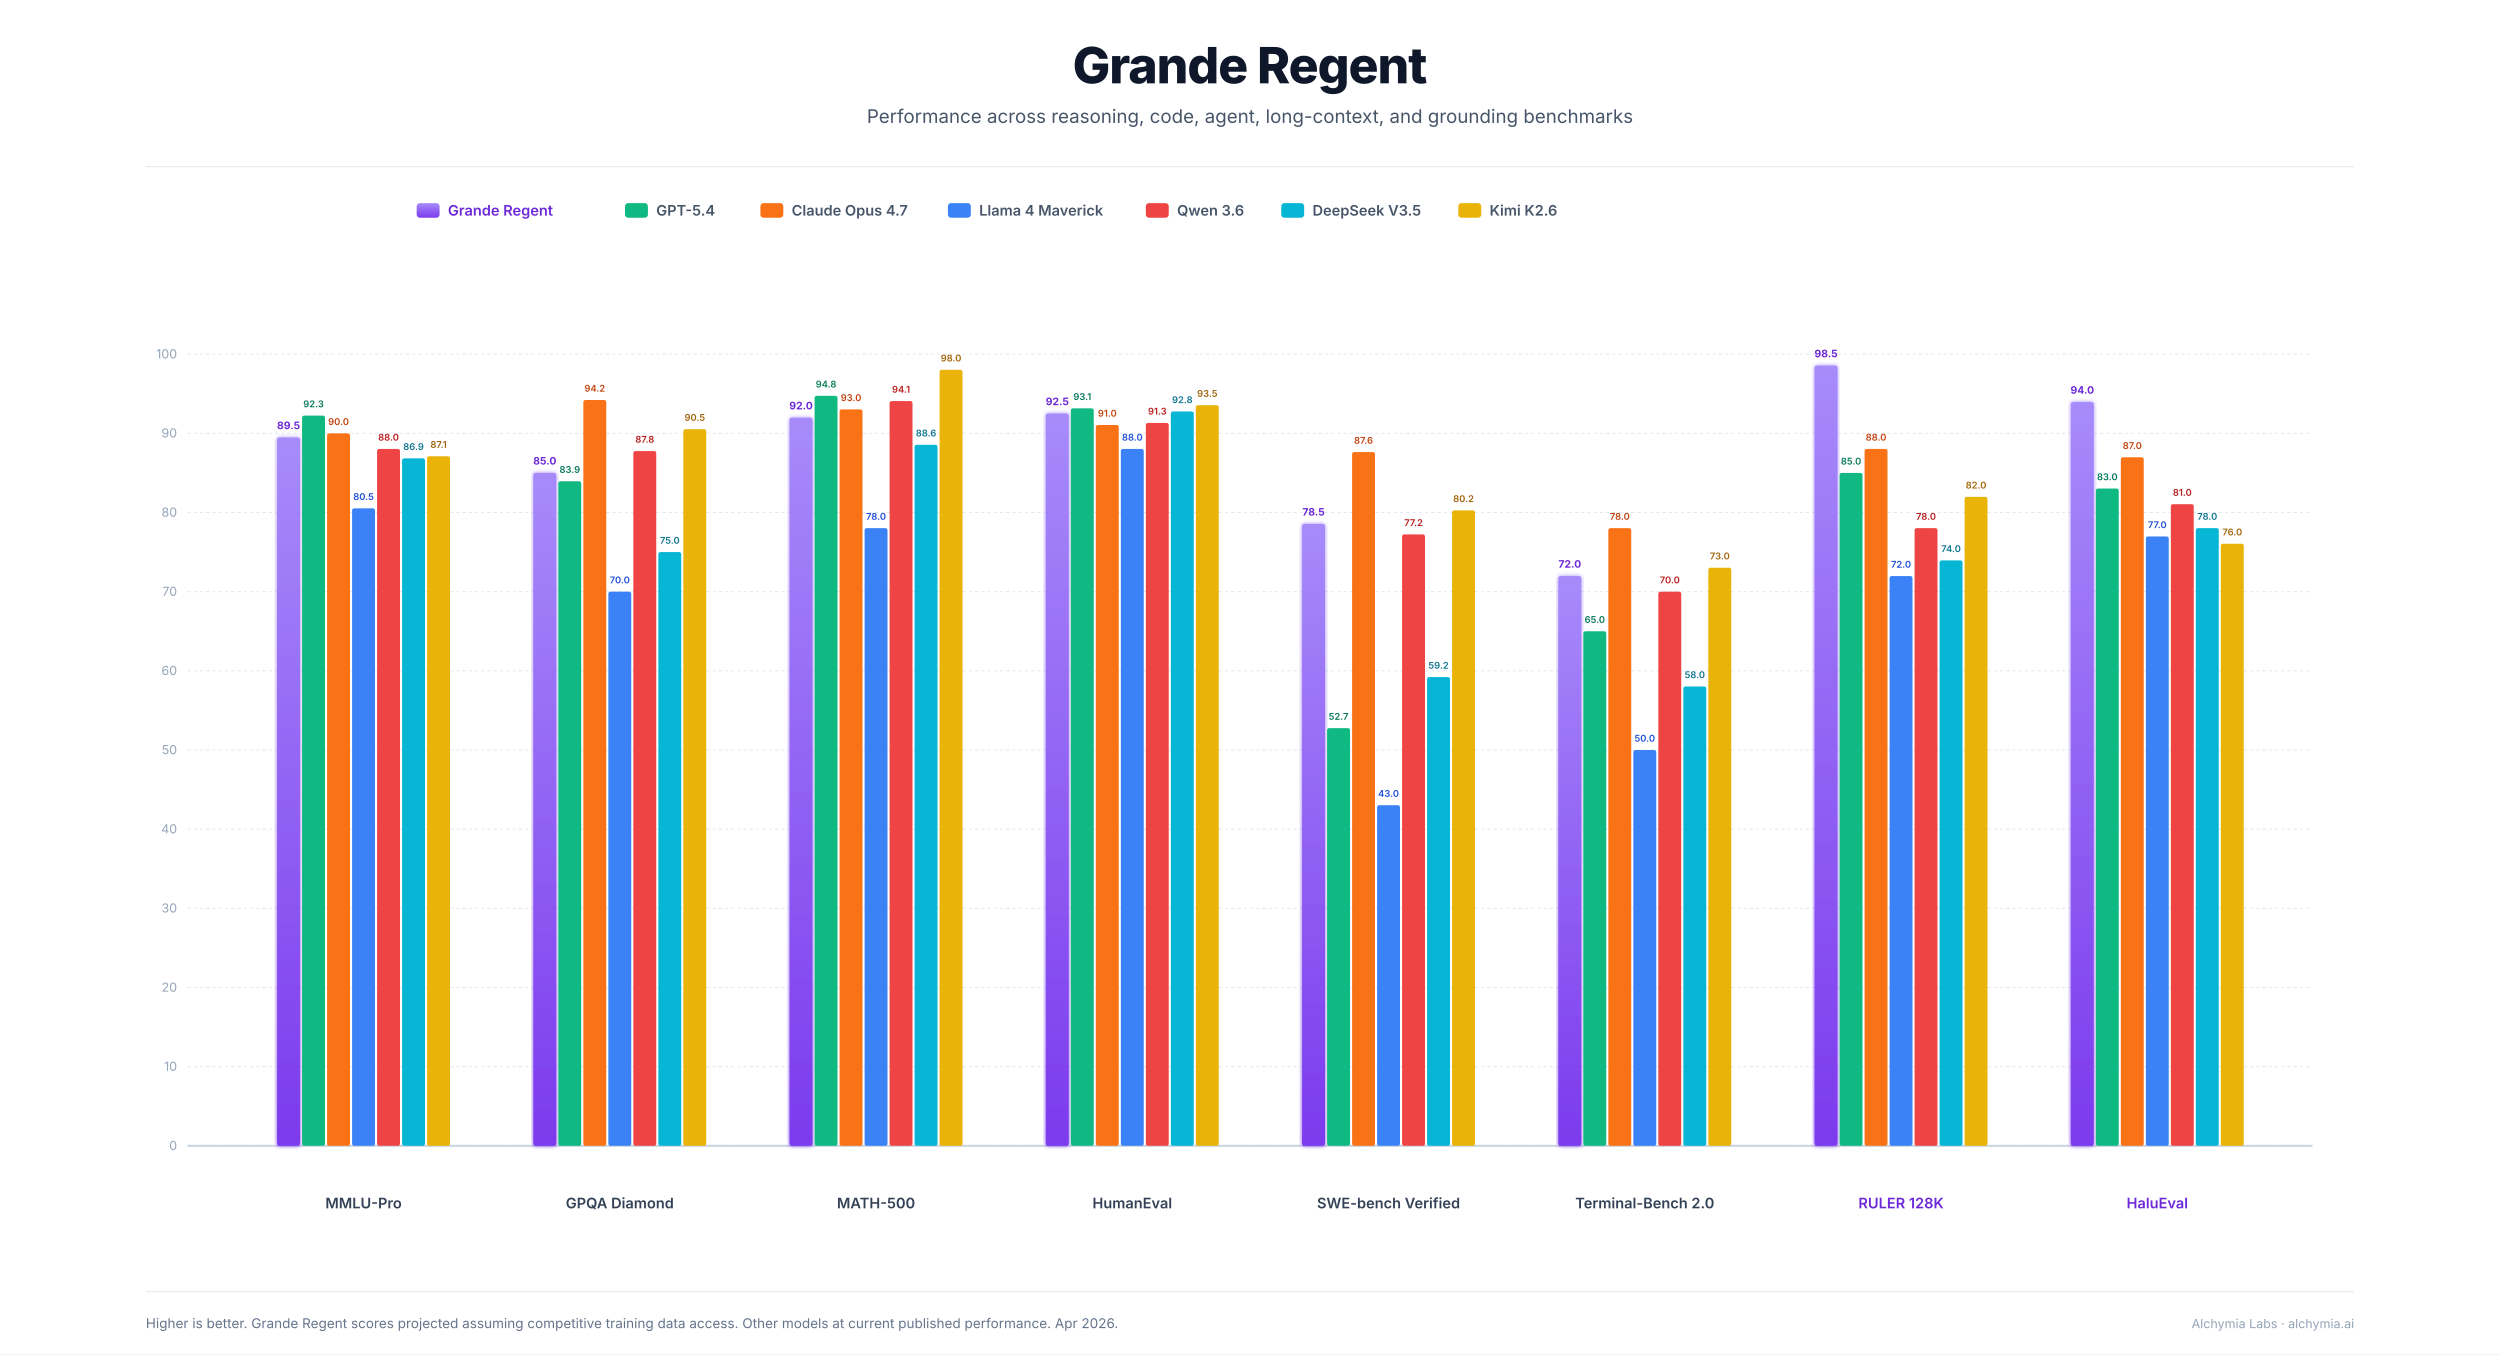
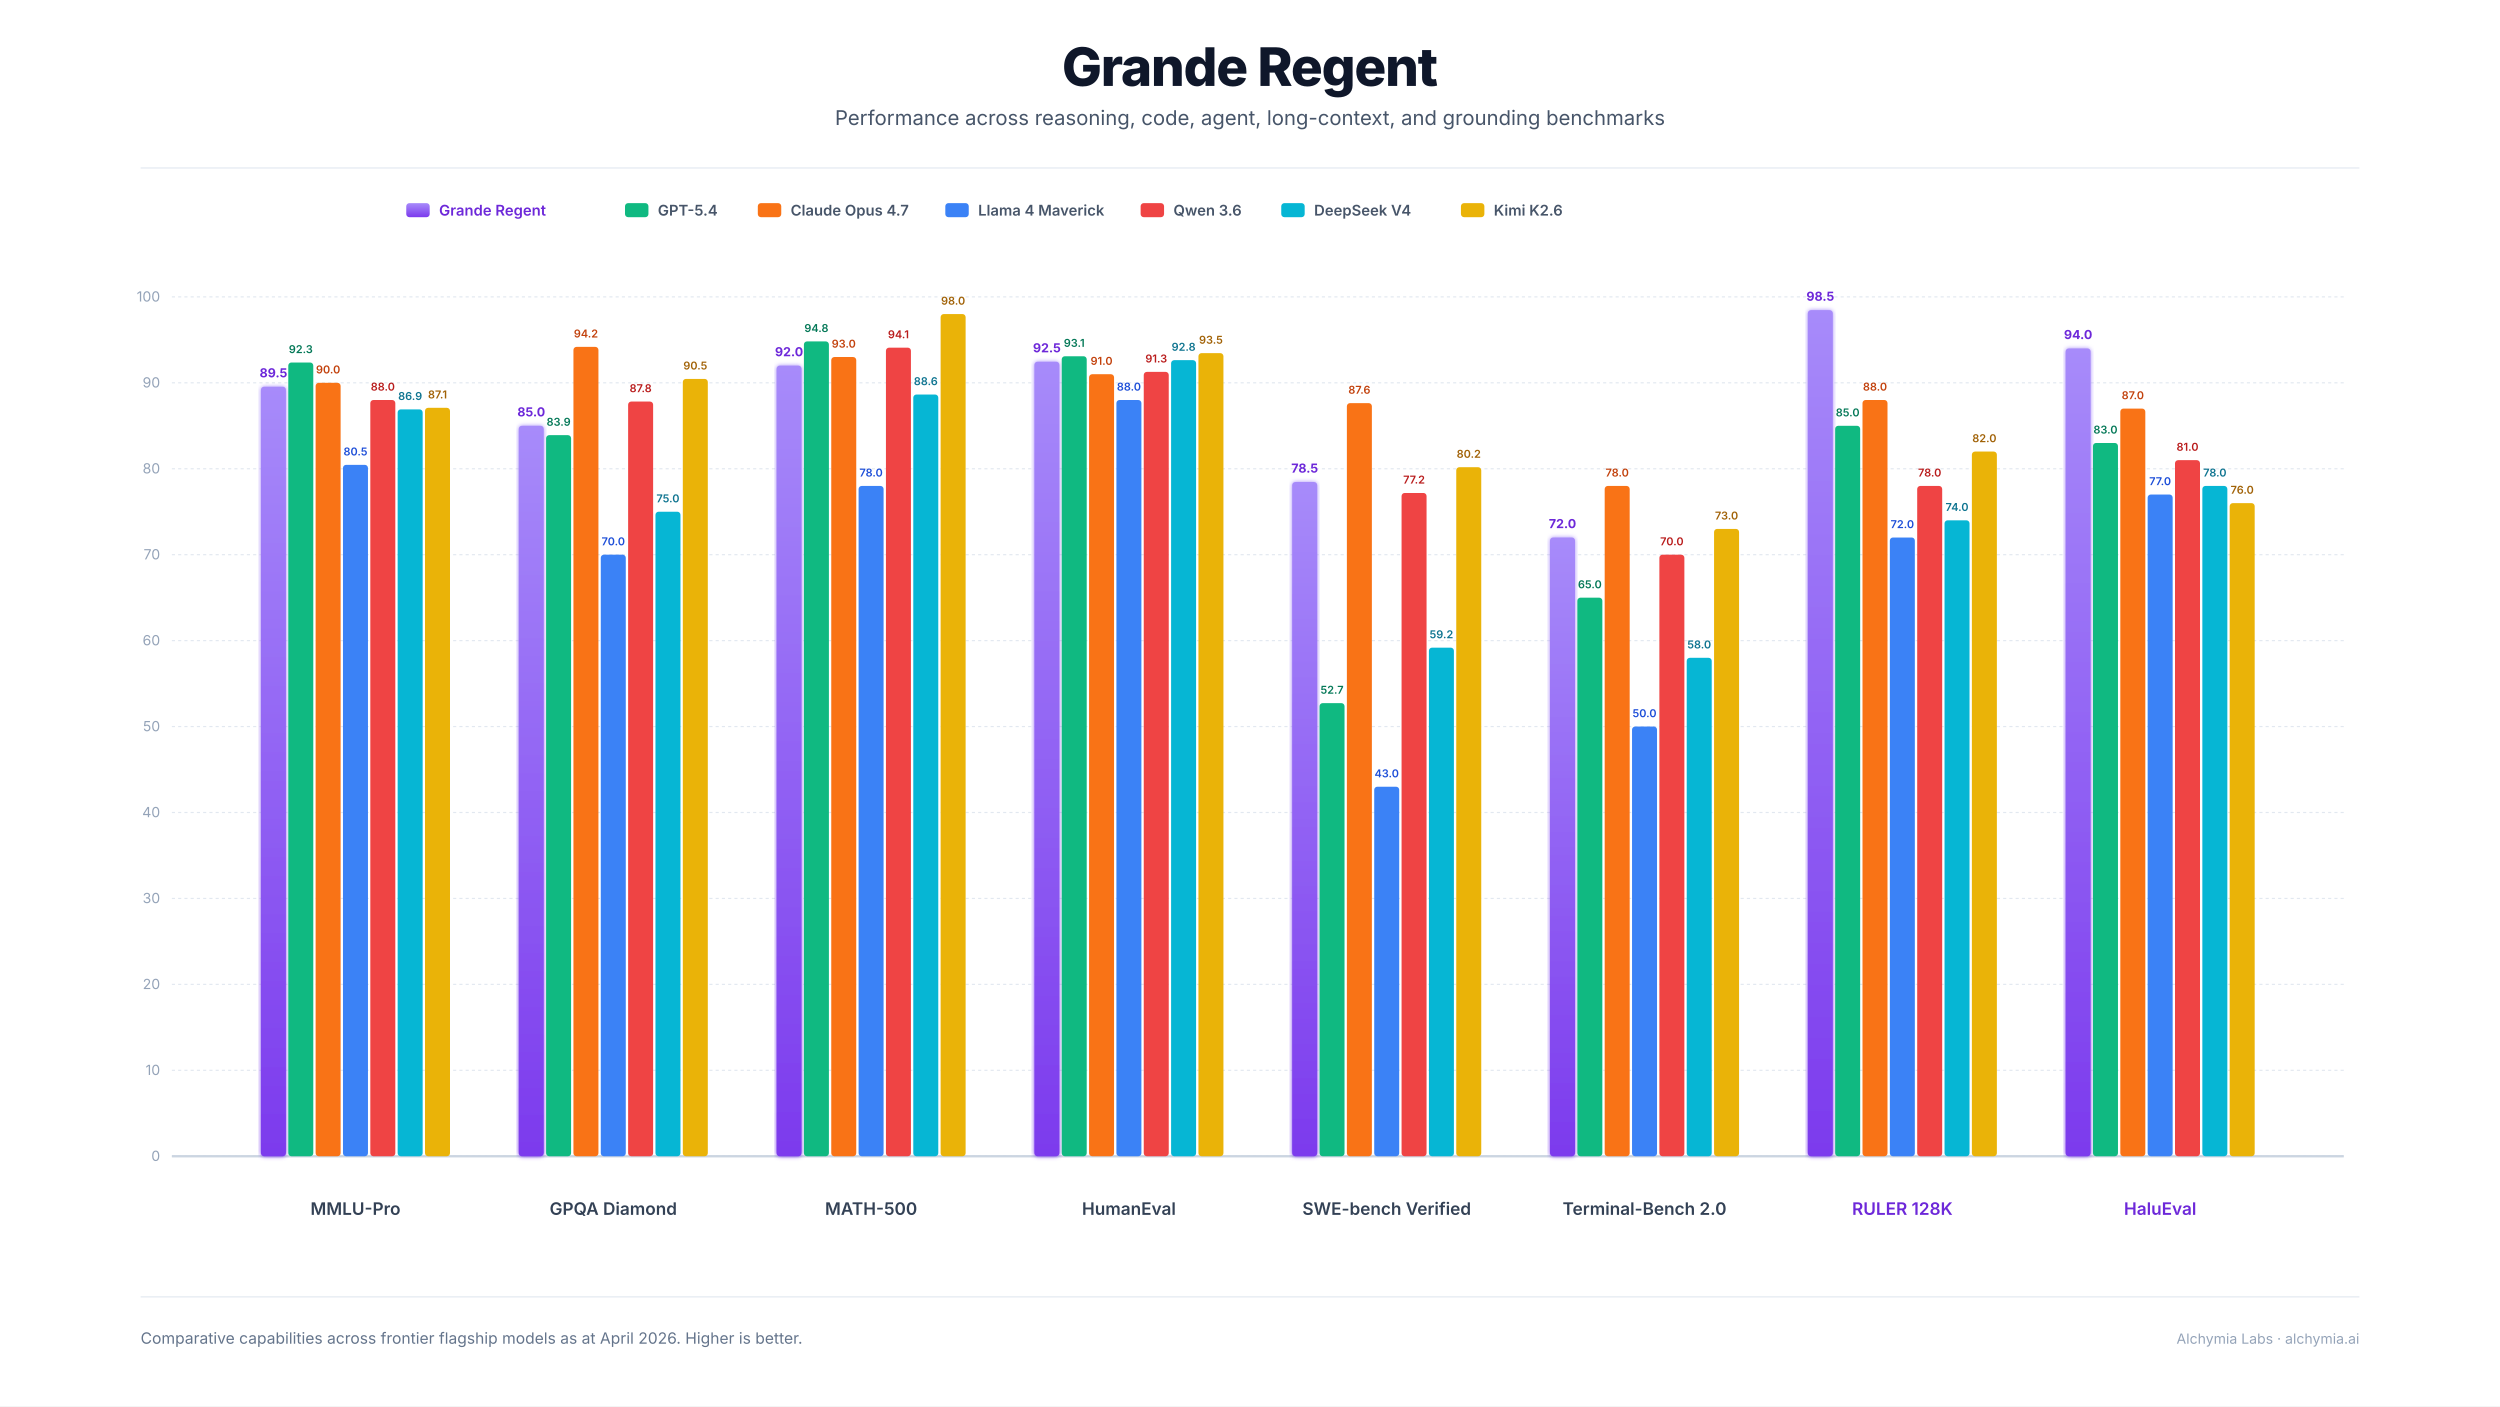
- <svg xmlns="http://www.w3.org/2000/svg" viewBox="0 0 2400 1300" font-family="Inter, -apple-system, sans-serif">
+ <svg xmlns="http://www.w3.org/2000/svg" viewBox="0 0 3200 1800" font-family="Inter, -apple-system, sans-serif">
  <defs>
    <linearGradient id="c-regent" x1="0" y1="1" x2="0" y2="0">
      <stop offset="0%" stop-color="#7c3aed" />
      <stop offset="100%" stop-color="#a78bfa" />
    </linearGradient>
    <filter id="regent-glow">
-       <feGaussianBlur stdDeviation="2" result="blur" />
+       <feGaussianBlur stdDeviation="3" result="blur" />
      <feMerge>
        <feMergeNode in="blur" />
        <feMergeNode in="SourceGraphic" />
      </feMerge>
    </filter>
  </defs>
-   <rect width="2400" height="1300" fill="#ffffff" />
-   <text x="1200" y="80" text-anchor="middle" fill="#0f172a" font-size="48" font-weight="800" letter-spacing="-1">Grande Regent</text>
-   <text x="1200" y="118" text-anchor="middle" fill="#475569" font-size="18" font-weight="400">Performance across reasoning, code, agent, long-context, and grounding benchmarks</text>
-   <line x1="140" y1="160" x2="2260" y2="160" stroke="#e2e8f0" stroke-width="1" />
-   <g transform="translate(400, 195)" font-size="14" font-weight="600">
+   <rect width="3200" height="1800" fill="#ffffff" />
+   <text x="1600" y="110" text-anchor="middle" fill="#0f172a" font-size="68" font-weight="800" letter-spacing="-1.5">Grande Regent</text>
+   <text x="1600" y="160" text-anchor="middle" fill="#475569" font-size="26" font-weight="400">Performance across reasoning, code, agent, long-context, and grounding benchmarks</text>
+   <line x1="180" y1="215" x2="3020" y2="215" stroke="#e2e8f0" stroke-width="1.5" />
+   <g transform="translate(520, 260)" font-size="19" font-weight="600">
    <g>
-       <rect x="0" y="0" width="22" height="14" rx="3" fill="url(#c-regent)" />
-       <text x="30" y="12" fill="#6d28d9">Grande Regent</text>
-     </g>
-     <g transform="translate(200, 0)">
-       <rect x="0" y="0" width="22" height="14" rx="3" fill="#10b981" />
-       <text x="30" y="12" fill="#475569">GPT-5.4</text>
-     </g>
-     <g transform="translate(330, 0)">
-       <rect x="0" y="0" width="22" height="14" rx="3" fill="#f97316" />
-       <text x="30" y="12" fill="#475569">Claude Opus 4.7</text>
-     </g>
-     <g transform="translate(510, 0)">
-       <rect x="0" y="0" width="22" height="14" rx="3" fill="#3b82f6" />
-       <text x="30" y="12" fill="#475569">Llama 4 Maverick</text>
-     </g>
-     <g transform="translate(700, 0)">
-       <rect x="0" y="0" width="22" height="14" rx="3" fill="#ef4444" />
-       <text x="30" y="12" fill="#475569">Qwen 3.6</text>
-     </g>
-     <g transform="translate(830, 0)">
-       <rect x="0" y="0" width="22" height="14" rx="3" fill="#06b6d4" />
-       <text x="30" y="12" fill="#475569">DeepSeek V3.5</text>
-     </g>
-     <g transform="translate(1000, 0)">
-       <rect x="0" y="0" width="22" height="14" rx="3" fill="#eab308" />
-       <text x="30" y="12" fill="#475569">Kimi K2.6</text>
-     </g>
-   </g>
-   <g stroke="#e2e8f0" stroke-width="1" stroke-dasharray="3,3">
-     <line x1="180" y1="1100" x2="2220" y2="1100" />
-     <line x1="180" y1="1024" x2="2220" y2="1024" />
-     <line x1="180" y1="948" x2="2220" y2="948" />
-     <line x1="180" y1="872" x2="2220" y2="872" />
-     <line x1="180" y1="796" x2="2220" y2="796" />
-     <line x1="180" y1="720" x2="2220" y2="720" />
-     <line x1="180" y1="644" x2="2220" y2="644" />
-     <line x1="180" y1="568" x2="2220" y2="568" />
-     <line x1="180" y1="492" x2="2220" y2="492" />
-     <line x1="180" y1="416" x2="2220" y2="416" />
-     <line x1="180" y1="340" x2="2220" y2="340" />
-   </g>
-   <g font-size="12" fill="#94a3b8" text-anchor="end">
-     <text x="170" y="1104">0</text>
-     <text x="170" y="1028">10</text>
-     <text x="170" y="952">20</text>
-     <text x="170" y="876">30</text>
-     <text x="170" y="800">40</text>
-     <text x="170" y="724">50</text>
-     <text x="170" y="648">60</text>
-     <text x="170" y="572">70</text>
-     <text x="170" y="496">80</text>
-     <text x="170" y="420">90</text>
-     <text x="170" y="344">100</text>
-   </g>
-   <line x1="180" y1="1100" x2="2220" y2="1100" stroke="#cbd5e1" stroke-width="2" />
-   <g>
-     <rect x="266" y="420" width="22" height="680" fill="url(#c-regent)" rx="2" filter="url(#regent-glow)" />
-     <rect x="290" y="399" width="22" height="701" fill="#10b981" rx="2" />
-     <rect x="314" y="416" width="22" height="684" fill="#f97316" rx="2" />
-     <rect x="338" y="488" width="22" height="612" fill="#3b82f6" rx="2" />
-     <rect x="362" y="431" width="22" height="669" fill="#ef4444" rx="2" />
-     <rect x="386" y="440" width="22" height="660" fill="#06b6d4" rx="2" />
-     <rect x="410" y="438" width="22" height="662" fill="#eab308" rx="2" />
-     <text x="277" y="412" text-anchor="middle" fill="#6d28d9" font-size="10" font-weight="700">89.5</text>
-     <text x="301" y="391" text-anchor="middle" fill="#047857" font-size="9" font-weight="600">92.3</text>
-     <text x="325" y="408" text-anchor="middle" fill="#c2410c" font-size="9" font-weight="600">90.0</text>
-     <text x="349" y="480" text-anchor="middle" fill="#1d4ed8" font-size="9" font-weight="600">80.5</text>
-     <text x="373" y="423" text-anchor="middle" fill="#b91c1c" font-size="9" font-weight="600">88.0</text>
-     <text x="397" y="432" text-anchor="middle" fill="#0e7490" font-size="9" font-weight="600">86.9</text>
-     <text x="421" y="430" text-anchor="middle" fill="#a16207" font-size="9" font-weight="600">87.1</text>
-     <text x="349" y="1160" text-anchor="middle" fill="#334155" font-size="14" font-weight="600">MMLU-Pro</text>
-   </g>
-   <g>
-     <rect x="512" y="454" width="22" height="646" fill="url(#c-regent)" rx="2" filter="url(#regent-glow)" />
-     <rect x="536" y="462" width="22" height="638" fill="#10b981" rx="2" />
-     <rect x="560" y="384" width="22" height="716" fill="#f97316" rx="2" />
-     <rect x="584" y="568" width="22" height="532" fill="#3b82f6" rx="2" />
-     <rect x="608" y="433" width="22" height="667" fill="#ef4444" rx="2" />
-     <rect x="632" y="530" width="22" height="570" fill="#06b6d4" rx="2" />
-     <rect x="656" y="412" width="22" height="688" fill="#eab308" rx="2" />
-     <text x="523" y="446" text-anchor="middle" fill="#6d28d9" font-size="10" font-weight="700">85.0</text>
-     <text x="547" y="454" text-anchor="middle" fill="#047857" font-size="9" font-weight="600">83.9</text>
-     <text x="571" y="376" text-anchor="middle" fill="#c2410c" font-size="9" font-weight="600">94.2</text>
-     <text x="595" y="560" text-anchor="middle" fill="#1d4ed8" font-size="9" font-weight="600">70.0</text>
-     <text x="619" y="425" text-anchor="middle" fill="#b91c1c" font-size="9" font-weight="600">87.8</text>
-     <text x="643" y="522" text-anchor="middle" fill="#0e7490" font-size="9" font-weight="600">75.0</text>
-     <text x="667" y="404" text-anchor="middle" fill="#a16207" font-size="9" font-weight="600">90.5</text>
-     <text x="595" y="1160" text-anchor="middle" fill="#334155" font-size="14" font-weight="600">GPQA Diamond</text>
-   </g>
-   <g>
-     <rect x="758" y="401" width="22" height="699" fill="url(#c-regent)" rx="2" filter="url(#regent-glow)" />
-     <rect x="782" y="380" width="22" height="720" fill="#10b981" rx="2" />
-     <rect x="806" y="393" width="22" height="707" fill="#f97316" rx="2" />
-     <rect x="830" y="507" width="22" height="593" fill="#3b82f6" rx="2" />
-     <rect x="854" y="385" width="22" height="715" fill="#ef4444" rx="2" />
-     <rect x="878" y="427" width="22" height="673" fill="#06b6d4" rx="2" />
-     <rect x="902" y="355" width="22" height="745" fill="#eab308" rx="2" />
-     <text x="769" y="393" text-anchor="middle" fill="#6d28d9" font-size="10" font-weight="700">92.0</text>
-     <text x="793" y="372" text-anchor="middle" fill="#047857" font-size="9" font-weight="600">94.8</text>
-     <text x="817" y="385" text-anchor="middle" fill="#c2410c" font-size="9" font-weight="600">93.0</text>
-     <text x="841" y="499" text-anchor="middle" fill="#1d4ed8" font-size="9" font-weight="600">78.0</text>
-     <text x="865" y="377" text-anchor="middle" fill="#b91c1c" font-size="9" font-weight="600">94.1</text>
-     <text x="889" y="419" text-anchor="middle" fill="#0e7490" font-size="9" font-weight="600">88.6</text>
-     <text x="913" y="347" text-anchor="middle" fill="#a16207" font-size="9" font-weight="600">98.0</text>
-     <text x="841" y="1160" text-anchor="middle" fill="#334155" font-size="14" font-weight="600">MATH-500</text>
-   </g>
-   <g>
-     <rect x="1004" y="397" width="22" height="703" fill="url(#c-regent)" rx="2" filter="url(#regent-glow)" />
-     <rect x="1028" y="392" width="22" height="708" fill="#10b981" rx="2" />
-     <rect x="1052" y="408" width="22" height="692" fill="#f97316" rx="2" />
-     <rect x="1076" y="431" width="22" height="669" fill="#3b82f6" rx="2" />
-     <rect x="1100" y="406" width="22" height="694" fill="#ef4444" rx="2" />
-     <rect x="1124" y="395" width="22" height="705" fill="#06b6d4" rx="2" />
-     <rect x="1148" y="389" width="22" height="711" fill="#eab308" rx="2" />
-     <text x="1015" y="389" text-anchor="middle" fill="#6d28d9" font-size="10" font-weight="700">92.5</text>
-     <text x="1039" y="384" text-anchor="middle" fill="#047857" font-size="9" font-weight="600">93.1</text>
-     <text x="1063" y="400" text-anchor="middle" fill="#c2410c" font-size="9" font-weight="600">91.0</text>
-     <text x="1087" y="423" text-anchor="middle" fill="#1d4ed8" font-size="9" font-weight="600">88.0</text>
-     <text x="1111" y="398" text-anchor="middle" fill="#b91c1c" font-size="9" font-weight="600">91.3</text>
-     <text x="1135" y="387" text-anchor="middle" fill="#0e7490" font-size="9" font-weight="600">92.8</text>
-     <text x="1159" y="381" text-anchor="middle" fill="#a16207" font-size="9" font-weight="600">93.5</text>
-     <text x="1087" y="1160" text-anchor="middle" fill="#334155" font-size="14" font-weight="600">HumanEval</text>
-   </g>
-   <g>
-     <rect x="1250" y="503" width="22" height="597" fill="url(#c-regent)" rx="2" filter="url(#regent-glow)" />
-     <rect x="1274" y="699" width="22" height="401" fill="#10b981" rx="2" />
-     <rect x="1298" y="434" width="22" height="666" fill="#f97316" rx="2" />
-     <rect x="1322" y="773" width="22" height="327" fill="#3b82f6" rx="2" />
-     <rect x="1346" y="513" width="22" height="587" fill="#ef4444" rx="2" />
-     <rect x="1370" y="650" width="22" height="450" fill="#06b6d4" rx="2" />
-     <rect x="1394" y="490" width="22" height="610" fill="#eab308" rx="2" />
-     <text x="1261" y="495" text-anchor="middle" fill="#6d28d9" font-size="10" font-weight="700">78.5</text>
-     <text x="1285" y="691" text-anchor="middle" fill="#047857" font-size="9" font-weight="600">52.7</text>
-     <text x="1309" y="426" text-anchor="middle" fill="#c2410c" font-size="9" font-weight="600">87.6</text>
-     <text x="1333" y="765" text-anchor="middle" fill="#1d4ed8" font-size="9" font-weight="600">43.0</text>
-     <text x="1357" y="505" text-anchor="middle" fill="#b91c1c" font-size="9" font-weight="600">77.2</text>
-     <text x="1381" y="642" text-anchor="middle" fill="#0e7490" font-size="9" font-weight="600">59.2</text>
-     <text x="1405" y="482" text-anchor="middle" fill="#a16207" font-size="9" font-weight="600">80.2</text>
-     <text x="1333" y="1160" text-anchor="middle" fill="#334155" font-size="14" font-weight="600">SWE-bench Verified</text>
-   </g>
-   <g>
-     <rect x="1496" y="553" width="22" height="547" fill="url(#c-regent)" rx="2" filter="url(#regent-glow)" />
-     <rect x="1520" y="606" width="22" height="494" fill="#10b981" rx="2" />
-     <rect x="1544" y="507" width="22" height="593" fill="#f97316" rx="2" />
-     <rect x="1568" y="720" width="22" height="380" fill="#3b82f6" rx="2" />
-     <rect x="1592" y="568" width="22" height="532" fill="#ef4444" rx="2" />
-     <rect x="1616" y="659" width="22" height="441" fill="#06b6d4" rx="2" />
-     <rect x="1640" y="545" width="22" height="555" fill="#eab308" rx="2" />
-     <text x="1507" y="545" text-anchor="middle" fill="#6d28d9" font-size="10" font-weight="700">72.0</text>
-     <text x="1531" y="598" text-anchor="middle" fill="#047857" font-size="9" font-weight="600">65.0</text>
-     <text x="1555" y="499" text-anchor="middle" fill="#c2410c" font-size="9" font-weight="600">78.0</text>
-     <text x="1579" y="712" text-anchor="middle" fill="#1d4ed8" font-size="9" font-weight="600">50.0</text>
-     <text x="1603" y="560" text-anchor="middle" fill="#b91c1c" font-size="9" font-weight="600">70.0</text>
-     <text x="1627" y="651" text-anchor="middle" fill="#0e7490" font-size="9" font-weight="600">58.0</text>
-     <text x="1651" y="537" text-anchor="middle" fill="#a16207" font-size="9" font-weight="600">73.0</text>
-     <text x="1579" y="1160" text-anchor="middle" fill="#334155" font-size="14" font-weight="600">Terminal-Bench 2.0</text>
-   </g>
-   <g>
-     <rect x="1742" y="351" width="22" height="749" fill="url(#c-regent)" rx="2" filter="url(#regent-glow)" />
-     <rect x="1766" y="454" width="22" height="646" fill="#10b981" rx="2" />
-     <rect x="1790" y="431" width="22" height="669" fill="#f97316" rx="2" />
-     <rect x="1814" y="553" width="22" height="547" fill="#3b82f6" rx="2" />
-     <rect x="1838" y="507" width="22" height="593" fill="#ef4444" rx="2" />
-     <rect x="1862" y="538" width="22" height="562" fill="#06b6d4" rx="2" />
-     <rect x="1886" y="477" width="22" height="623" fill="#eab308" rx="2" />
-     <text x="1753" y="343" text-anchor="middle" fill="#6d28d9" font-size="10" font-weight="700">98.5</text>
-     <text x="1777" y="446" text-anchor="middle" fill="#047857" font-size="9" font-weight="600">85.0</text>
-     <text x="1801" y="423" text-anchor="middle" fill="#c2410c" font-size="9" font-weight="600">88.0</text>
-     <text x="1825" y="545" text-anchor="middle" fill="#1d4ed8" font-size="9" font-weight="600">72.0</text>
-     <text x="1849" y="499" text-anchor="middle" fill="#b91c1c" font-size="9" font-weight="600">78.0</text>
-     <text x="1873" y="530" text-anchor="middle" fill="#0e7490" font-size="9" font-weight="600">74.0</text>
-     <text x="1897" y="469" text-anchor="middle" fill="#a16207" font-size="9" font-weight="600">82.0</text>
-     <text x="1825" y="1160" text-anchor="middle" fill="#6d28d9" font-size="14" font-weight="600">RULER 128K</text>
-   </g>
-   <g>
-     <rect x="1988" y="386" width="22" height="714" fill="url(#c-regent)" rx="2" filter="url(#regent-glow)" />
-     <rect x="2012" y="469" width="22" height="631" fill="#10b981" rx="2" />
-     <rect x="2036" y="439" width="22" height="661" fill="#f97316" rx="2" />
-     <rect x="2060" y="515" width="22" height="585" fill="#3b82f6" rx="2" />
-     <rect x="2084" y="484" width="22" height="616" fill="#ef4444" rx="2" />
-     <rect x="2108" y="507" width="22" height="593" fill="#06b6d4" rx="2" />
-     <rect x="2132" y="522" width="22" height="578" fill="#eab308" rx="2" />
-     <text x="1999" y="378" text-anchor="middle" fill="#6d28d9" font-size="10" font-weight="700">94.0</text>
-     <text x="2023" y="461" text-anchor="middle" fill="#047857" font-size="9" font-weight="600">83.0</text>
-     <text x="2047" y="431" text-anchor="middle" fill="#c2410c" font-size="9" font-weight="600">87.0</text>
-     <text x="2071" y="507" text-anchor="middle" fill="#1d4ed8" font-size="9" font-weight="600">77.0</text>
-     <text x="2095" y="476" text-anchor="middle" fill="#b91c1c" font-size="9" font-weight="600">81.0</text>
-     <text x="2119" y="499" text-anchor="middle" fill="#0e7490" font-size="9" font-weight="600">78.0</text>
-     <text x="2143" y="514" text-anchor="middle" fill="#a16207" font-size="9" font-weight="600">76.0</text>
-     <text x="2071" y="1160" text-anchor="middle" fill="#6d28d9" font-size="14" font-weight="600">HaluEval</text>
-   </g>
-   <line x1="140" y1="1240" x2="2260" y2="1240" stroke="#e2e8f0" stroke-width="1" />
-   <text x="140" y="1275" fill="#64748b" font-size="13">Higher is better. Grande Regent scores projected assuming competitive training data access. Other models at current published performance. Apr 2026.</text>
-   <text x="2260" y="1275" text-anchor="end" fill="#94a3b8" font-size="12">Alchymia Labs · alchymia.ai</text>
+       <rect x="0" y="0" width="30" height="18" rx="4" fill="url(#c-regent)" />
+       <text x="42" y="16" fill="#6d28d9">Grande Regent</text>
+     </g>
+     <g transform="translate(280, 0)">
+       <rect x="0" y="0" width="30" height="18" rx="4" fill="#10b981" />
+       <text x="42" y="16" fill="#475569">GPT-5.4</text>
+     </g>
+     <g transform="translate(450, 0)">
+       <rect x="0" y="0" width="30" height="18" rx="4" fill="#f97316" />
+       <text x="42" y="16" fill="#475569">Claude Opus 4.7</text>
+     </g>
+     <g transform="translate(690, 0)">
+       <rect x="0" y="0" width="30" height="18" rx="4" fill="#3b82f6" />
+       <text x="42" y="16" fill="#475569">Llama 4 Maverick</text>
+     </g>
+     <g transform="translate(940, 0)">
+       <rect x="0" y="0" width="30" height="18" rx="4" fill="#ef4444" />
+       <text x="42" y="16" fill="#475569">Qwen 3.6</text>
+     </g>
+     <g transform="translate(1120, 0)">
+       <rect x="0" y="0" width="30" height="18" rx="4" fill="#06b6d4" />
+       <text x="42" y="16" fill="#475569">DeepSeek V4</text>
+     </g>
+     <g transform="translate(1350, 0)">
+       <rect x="0" y="0" width="30" height="18" rx="4" fill="#eab308" />
+       <text x="42" y="16" fill="#475569">Kimi K2.6</text>
+     </g>
+   </g>
+   <g stroke="#e2e8f0" stroke-width="1.5" stroke-dasharray="4,4">
+     <line x1="220" y1="1480" x2="3000" y2="1480" />
+     <line x1="220" y1="1370" x2="3000" y2="1370" />
+     <line x1="220" y1="1260" x2="3000" y2="1260" />
+     <line x1="220" y1="1150" x2="3000" y2="1150" />
+     <line x1="220" y1="1040" x2="3000" y2="1040" />
+     <line x1="220" y1="930" x2="3000" y2="930" />
+     <line x1="220" y1="820" x2="3000" y2="820" />
+     <line x1="220" y1="710" x2="3000" y2="710" />
+     <line x1="220" y1="600" x2="3000" y2="600" />
+     <line x1="220" y1="490" x2="3000" y2="490" />
+     <line x1="220" y1="380" x2="3000" y2="380" />
+   </g>
+   <g font-size="18" fill="#94a3b8" text-anchor="end">
+     <text x="205" y="1486">0</text>
+     <text x="205" y="1376">10</text>
+     <text x="205" y="1266">20</text>
+     <text x="205" y="1156">30</text>
+     <text x="205" y="1046">40</text>
+     <text x="205" y="936">50</text>
+     <text x="205" y="826">60</text>
+     <text x="205" y="716">70</text>
+     <text x="205" y="606">80</text>
+     <text x="205" y="496">90</text>
+     <text x="205" y="386">100</text>
+   </g>
+   <line x1="220" y1="1480" x2="3000" y2="1480" stroke="#cbd5e1" stroke-width="3" />
+   <g>
+     <rect x="334" y="495" width="32" height="985" fill="url(#c-regent)" rx="4" filter="url(#regent-glow)" />
+     <rect x="369" y="464" width="32" height="1016" fill="#10b981" rx="4" />
+     <rect x="404" y="490" width="32" height="990" fill="#f97316" rx="4" />
+     <rect x="439" y="595" width="32" height="885" fill="#3b82f6" rx="4" />
+     <rect x="474" y="512" width="32" height="968" fill="#ef4444" rx="4" />
+     <rect x="509" y="524" width="32" height="956" fill="#06b6d4" rx="4" />
+     <rect x="544" y="522" width="32" height="958" fill="#eab308" rx="4" />
+     <text x="350" y="483" text-anchor="middle" fill="#6d28d9" font-size="16" font-weight="700">89.5</text>
+     <text x="385" y="452" text-anchor="middle" fill="#047857" font-size="14" font-weight="600">92.3</text>
+     <text x="420" y="478" text-anchor="middle" fill="#c2410c" font-size="14" font-weight="600">90.0</text>
+     <text x="455" y="583" text-anchor="middle" fill="#1d4ed8" font-size="14" font-weight="600">80.5</text>
+     <text x="490" y="500" text-anchor="middle" fill="#b91c1c" font-size="14" font-weight="600">88.0</text>
+     <text x="525" y="512" text-anchor="middle" fill="#0e7490" font-size="14" font-weight="600">86.9</text>
+     <text x="560" y="510" text-anchor="middle" fill="#a16207" font-size="14" font-weight="600">87.1</text>
+     <text x="455" y="1555" text-anchor="middle" fill="#334155" font-size="22" font-weight="600">MMLU-Pro</text>
+   </g>
+   <g>
+     <rect x="664" y="545" width="32" height="935" fill="url(#c-regent)" rx="4" filter="url(#regent-glow)" />
+     <rect x="699" y="557" width="32" height="923" fill="#10b981" rx="4" />
+     <rect x="734" y="444" width="32" height="1036" fill="#f97316" rx="4" />
+     <rect x="769" y="710" width="32" height="770" fill="#3b82f6" rx="4" />
+     <rect x="804" y="514" width="32" height="966" fill="#ef4444" rx="4" />
+     <rect x="839" y="655" width="32" height="825" fill="#06b6d4" rx="4" />
+     <rect x="874" y="485" width="32" height="995" fill="#eab308" rx="4" />
+     <text x="680" y="533" text-anchor="middle" fill="#6d28d9" font-size="16" font-weight="700">85.0</text>
+     <text x="715" y="545" text-anchor="middle" fill="#047857" font-size="14" font-weight="600">83.9</text>
+     <text x="750" y="432" text-anchor="middle" fill="#c2410c" font-size="14" font-weight="600">94.2</text>
+     <text x="785" y="698" text-anchor="middle" fill="#1d4ed8" font-size="14" font-weight="600">70.0</text>
+     <text x="820" y="502" text-anchor="middle" fill="#b91c1c" font-size="14" font-weight="600">87.8</text>
+     <text x="855" y="643" text-anchor="middle" fill="#0e7490" font-size="14" font-weight="600">75.0</text>
+     <text x="890" y="473" text-anchor="middle" fill="#a16207" font-size="14" font-weight="600">90.5</text>
+     <text x="785" y="1555" text-anchor="middle" fill="#334155" font-size="22" font-weight="600">GPQA Diamond</text>
+   </g>
+   <g>
+     <rect x="994" y="468" width="32" height="1012" fill="url(#c-regent)" rx="4" filter="url(#regent-glow)" />
+     <rect x="1029" y="437" width="32" height="1043" fill="#10b981" rx="4" />
+     <rect x="1064" y="457" width="32" height="1023" fill="#f97316" rx="4" />
+     <rect x="1099" y="622" width="32" height="858" fill="#3b82f6" rx="4" />
+     <rect x="1134" y="445" width="32" height="1035" fill="#ef4444" rx="4" />
+     <rect x="1169" y="505" width="32" height="975" fill="#06b6d4" rx="4" />
+     <rect x="1204" y="402" width="32" height="1078" fill="#eab308" rx="4" />
+     <text x="1010" y="456" text-anchor="middle" fill="#6d28d9" font-size="16" font-weight="700">92.0</text>
+     <text x="1045" y="425" text-anchor="middle" fill="#047857" font-size="14" font-weight="600">94.8</text>
+     <text x="1080" y="445" text-anchor="middle" fill="#c2410c" font-size="14" font-weight="600">93.0</text>
+     <text x="1115" y="610" text-anchor="middle" fill="#1d4ed8" font-size="14" font-weight="600">78.0</text>
+     <text x="1150" y="433" text-anchor="middle" fill="#b91c1c" font-size="14" font-weight="600">94.1</text>
+     <text x="1185" y="493" text-anchor="middle" fill="#0e7490" font-size="14" font-weight="600">88.6</text>
+     <text x="1220" y="390" text-anchor="middle" fill="#a16207" font-size="14" font-weight="600">98.0</text>
+     <text x="1115" y="1555" text-anchor="middle" fill="#334155" font-size="22" font-weight="600">MATH-500</text>
+   </g>
+   <g>
+     <rect x="1324" y="463" width="32" height="1017" fill="url(#c-regent)" rx="4" filter="url(#regent-glow)" />
+     <rect x="1359" y="456" width="32" height="1024" fill="#10b981" rx="4" />
+     <rect x="1394" y="479" width="32" height="1001" fill="#f97316" rx="4" />
+     <rect x="1429" y="512" width="32" height="968" fill="#3b82f6" rx="4" />
+     <rect x="1464" y="476" width="32" height="1004" fill="#ef4444" rx="4" />
+     <rect x="1499" y="461" width="32" height="1019" fill="#06b6d4" rx="4" />
+     <rect x="1534" y="452" width="32" height="1028" fill="#eab308" rx="4" />
+     <text x="1340" y="451" text-anchor="middle" fill="#6d28d9" font-size="16" font-weight="700">92.5</text>
+     <text x="1375" y="444" text-anchor="middle" fill="#047857" font-size="14" font-weight="600">93.1</text>
+     <text x="1410" y="467" text-anchor="middle" fill="#c2410c" font-size="14" font-weight="600">91.0</text>
+     <text x="1445" y="500" text-anchor="middle" fill="#1d4ed8" font-size="14" font-weight="600">88.0</text>
+     <text x="1480" y="464" text-anchor="middle" fill="#b91c1c" font-size="14" font-weight="600">91.3</text>
+     <text x="1515" y="449" text-anchor="middle" fill="#0e7490" font-size="14" font-weight="600">92.8</text>
+     <text x="1550" y="440" text-anchor="middle" fill="#a16207" font-size="14" font-weight="600">93.5</text>
+     <text x="1445" y="1555" text-anchor="middle" fill="#334155" font-size="22" font-weight="600">HumanEval</text>
+   </g>
+   <g>
+     <rect x="1654" y="617" width="32" height="863" fill="url(#c-regent)" rx="4" filter="url(#regent-glow)" />
+     <rect x="1689" y="900" width="32" height="580" fill="#10b981" rx="4" />
+     <rect x="1724" y="516" width="32" height="964" fill="#f97316" rx="4" />
+     <rect x="1759" y="1007" width="32" height="473" fill="#3b82f6" rx="4" />
+     <rect x="1794" y="631" width="32" height="849" fill="#ef4444" rx="4" />
+     <rect x="1829" y="829" width="32" height="651" fill="#06b6d4" rx="4" />
+     <rect x="1864" y="598" width="32" height="882" fill="#eab308" rx="4" />
+     <text x="1670" y="605" text-anchor="middle" fill="#6d28d9" font-size="16" font-weight="700">78.5</text>
+     <text x="1705" y="888" text-anchor="middle" fill="#047857" font-size="14" font-weight="600">52.7</text>
+     <text x="1740" y="504" text-anchor="middle" fill="#c2410c" font-size="14" font-weight="600">87.6</text>
+     <text x="1775" y="995" text-anchor="middle" fill="#1d4ed8" font-size="14" font-weight="600">43.0</text>
+     <text x="1810" y="619" text-anchor="middle" fill="#b91c1c" font-size="14" font-weight="600">77.2</text>
+     <text x="1845" y="817" text-anchor="middle" fill="#0e7490" font-size="14" font-weight="600">59.2</text>
+     <text x="1880" y="586" text-anchor="middle" fill="#a16207" font-size="14" font-weight="600">80.2</text>
+     <text x="1775" y="1555" text-anchor="middle" fill="#334155" font-size="22" font-weight="600">SWE-bench Verified</text>
+   </g>
+   <g>
+     <rect x="1984" y="688" width="32" height="792" fill="url(#c-regent)" rx="4" filter="url(#regent-glow)" />
+     <rect x="2019" y="765" width="32" height="715" fill="#10b981" rx="4" />
+     <rect x="2054" y="622" width="32" height="858" fill="#f97316" rx="4" />
+     <rect x="2089" y="930" width="32" height="550" fill="#3b82f6" rx="4" />
+     <rect x="2124" y="710" width="32" height="770" fill="#ef4444" rx="4" />
+     <rect x="2159" y="842" width="32" height="638" fill="#06b6d4" rx="4" />
+     <rect x="2194" y="677" width="32" height="803" fill="#eab308" rx="4" />
+     <text x="2000" y="676" text-anchor="middle" fill="#6d28d9" font-size="16" font-weight="700">72.0</text>
+     <text x="2035" y="753" text-anchor="middle" fill="#047857" font-size="14" font-weight="600">65.0</text>
+     <text x="2070" y="610" text-anchor="middle" fill="#c2410c" font-size="14" font-weight="600">78.0</text>
+     <text x="2105" y="918" text-anchor="middle" fill="#1d4ed8" font-size="14" font-weight="600">50.0</text>
+     <text x="2140" y="698" text-anchor="middle" fill="#b91c1c" font-size="14" font-weight="600">70.0</text>
+     <text x="2175" y="830" text-anchor="middle" fill="#0e7490" font-size="14" font-weight="600">58.0</text>
+     <text x="2210" y="665" text-anchor="middle" fill="#a16207" font-size="14" font-weight="600">73.0</text>
+     <text x="2105" y="1555" text-anchor="middle" fill="#334155" font-size="22" font-weight="600">Terminal-Bench 2.0</text>
+   </g>
+   <g>
+     <rect x="2314" y="397" width="32" height="1083" fill="url(#c-regent)" rx="4" filter="url(#regent-glow)" />
+     <rect x="2349" y="545" width="32" height="935" fill="#10b981" rx="4" />
+     <rect x="2384" y="512" width="32" height="968" fill="#f97316" rx="4" />
+     <rect x="2419" y="688" width="32" height="792" fill="#3b82f6" rx="4" />
+     <rect x="2454" y="622" width="32" height="858" fill="#ef4444" rx="4" />
+     <rect x="2489" y="666" width="32" height="814" fill="#06b6d4" rx="4" />
+     <rect x="2524" y="578" width="32" height="902" fill="#eab308" rx="4" />
+     <text x="2330" y="385" text-anchor="middle" fill="#6d28d9" font-size="16" font-weight="700">98.5</text>
+     <text x="2365" y="533" text-anchor="middle" fill="#047857" font-size="14" font-weight="600">85.0</text>
+     <text x="2400" y="500" text-anchor="middle" fill="#c2410c" font-size="14" font-weight="600">88.0</text>
+     <text x="2435" y="676" text-anchor="middle" fill="#1d4ed8" font-size="14" font-weight="600">72.0</text>
+     <text x="2470" y="610" text-anchor="middle" fill="#b91c1c" font-size="14" font-weight="600">78.0</text>
+     <text x="2505" y="654" text-anchor="middle" fill="#0e7490" font-size="14" font-weight="600">74.0</text>
+     <text x="2540" y="566" text-anchor="middle" fill="#a16207" font-size="14" font-weight="600">82.0</text>
+     <text x="2435" y="1555" text-anchor="middle" fill="#6d28d9" font-size="22" font-weight="600">RULER 128K</text>
+   </g>
+   <g>
+     <rect x="2644" y="446" width="32" height="1034" fill="url(#c-regent)" rx="4" filter="url(#regent-glow)" />
+     <rect x="2679" y="567" width="32" height="913" fill="#10b981" rx="4" />
+     <rect x="2714" y="523" width="32" height="957" fill="#f97316" rx="4" />
+     <rect x="2749" y="633" width="32" height="847" fill="#3b82f6" rx="4" />
+     <rect x="2784" y="589" width="32" height="891" fill="#ef4444" rx="4" />
+     <rect x="2819" y="622" width="32" height="858" fill="#06b6d4" rx="4" />
+     <rect x="2854" y="644" width="32" height="836" fill="#eab308" rx="4" />
+     <text x="2660" y="434" text-anchor="middle" fill="#6d28d9" font-size="16" font-weight="700">94.0</text>
+     <text x="2695" y="555" text-anchor="middle" fill="#047857" font-size="14" font-weight="600">83.0</text>
+     <text x="2730" y="511" text-anchor="middle" fill="#c2410c" font-size="14" font-weight="600">87.0</text>
+     <text x="2765" y="621" text-anchor="middle" fill="#1d4ed8" font-size="14" font-weight="600">77.0</text>
+     <text x="2800" y="577" text-anchor="middle" fill="#b91c1c" font-size="14" font-weight="600">81.0</text>
+     <text x="2835" y="610" text-anchor="middle" fill="#0e7490" font-size="14" font-weight="600">78.0</text>
+     <text x="2870" y="632" text-anchor="middle" fill="#a16207" font-size="14" font-weight="600">76.0</text>
+     <text x="2765" y="1555" text-anchor="middle" fill="#6d28d9" font-size="22" font-weight="600">HaluEval</text>
+   </g>
+   <line x1="180" y1="1660" x2="3020" y2="1660" stroke="#e2e8f0" stroke-width="1.5" />
+   <text x="180" y="1720" fill="#64748b" font-size="20">Comparative capabilities across frontier flagship models as at April 2026. Higher is better.</text>
+   <text x="3020" y="1720" text-anchor="end" fill="#94a3b8" font-size="18">Alchymia Labs · alchymia.ai</text>
</svg>
